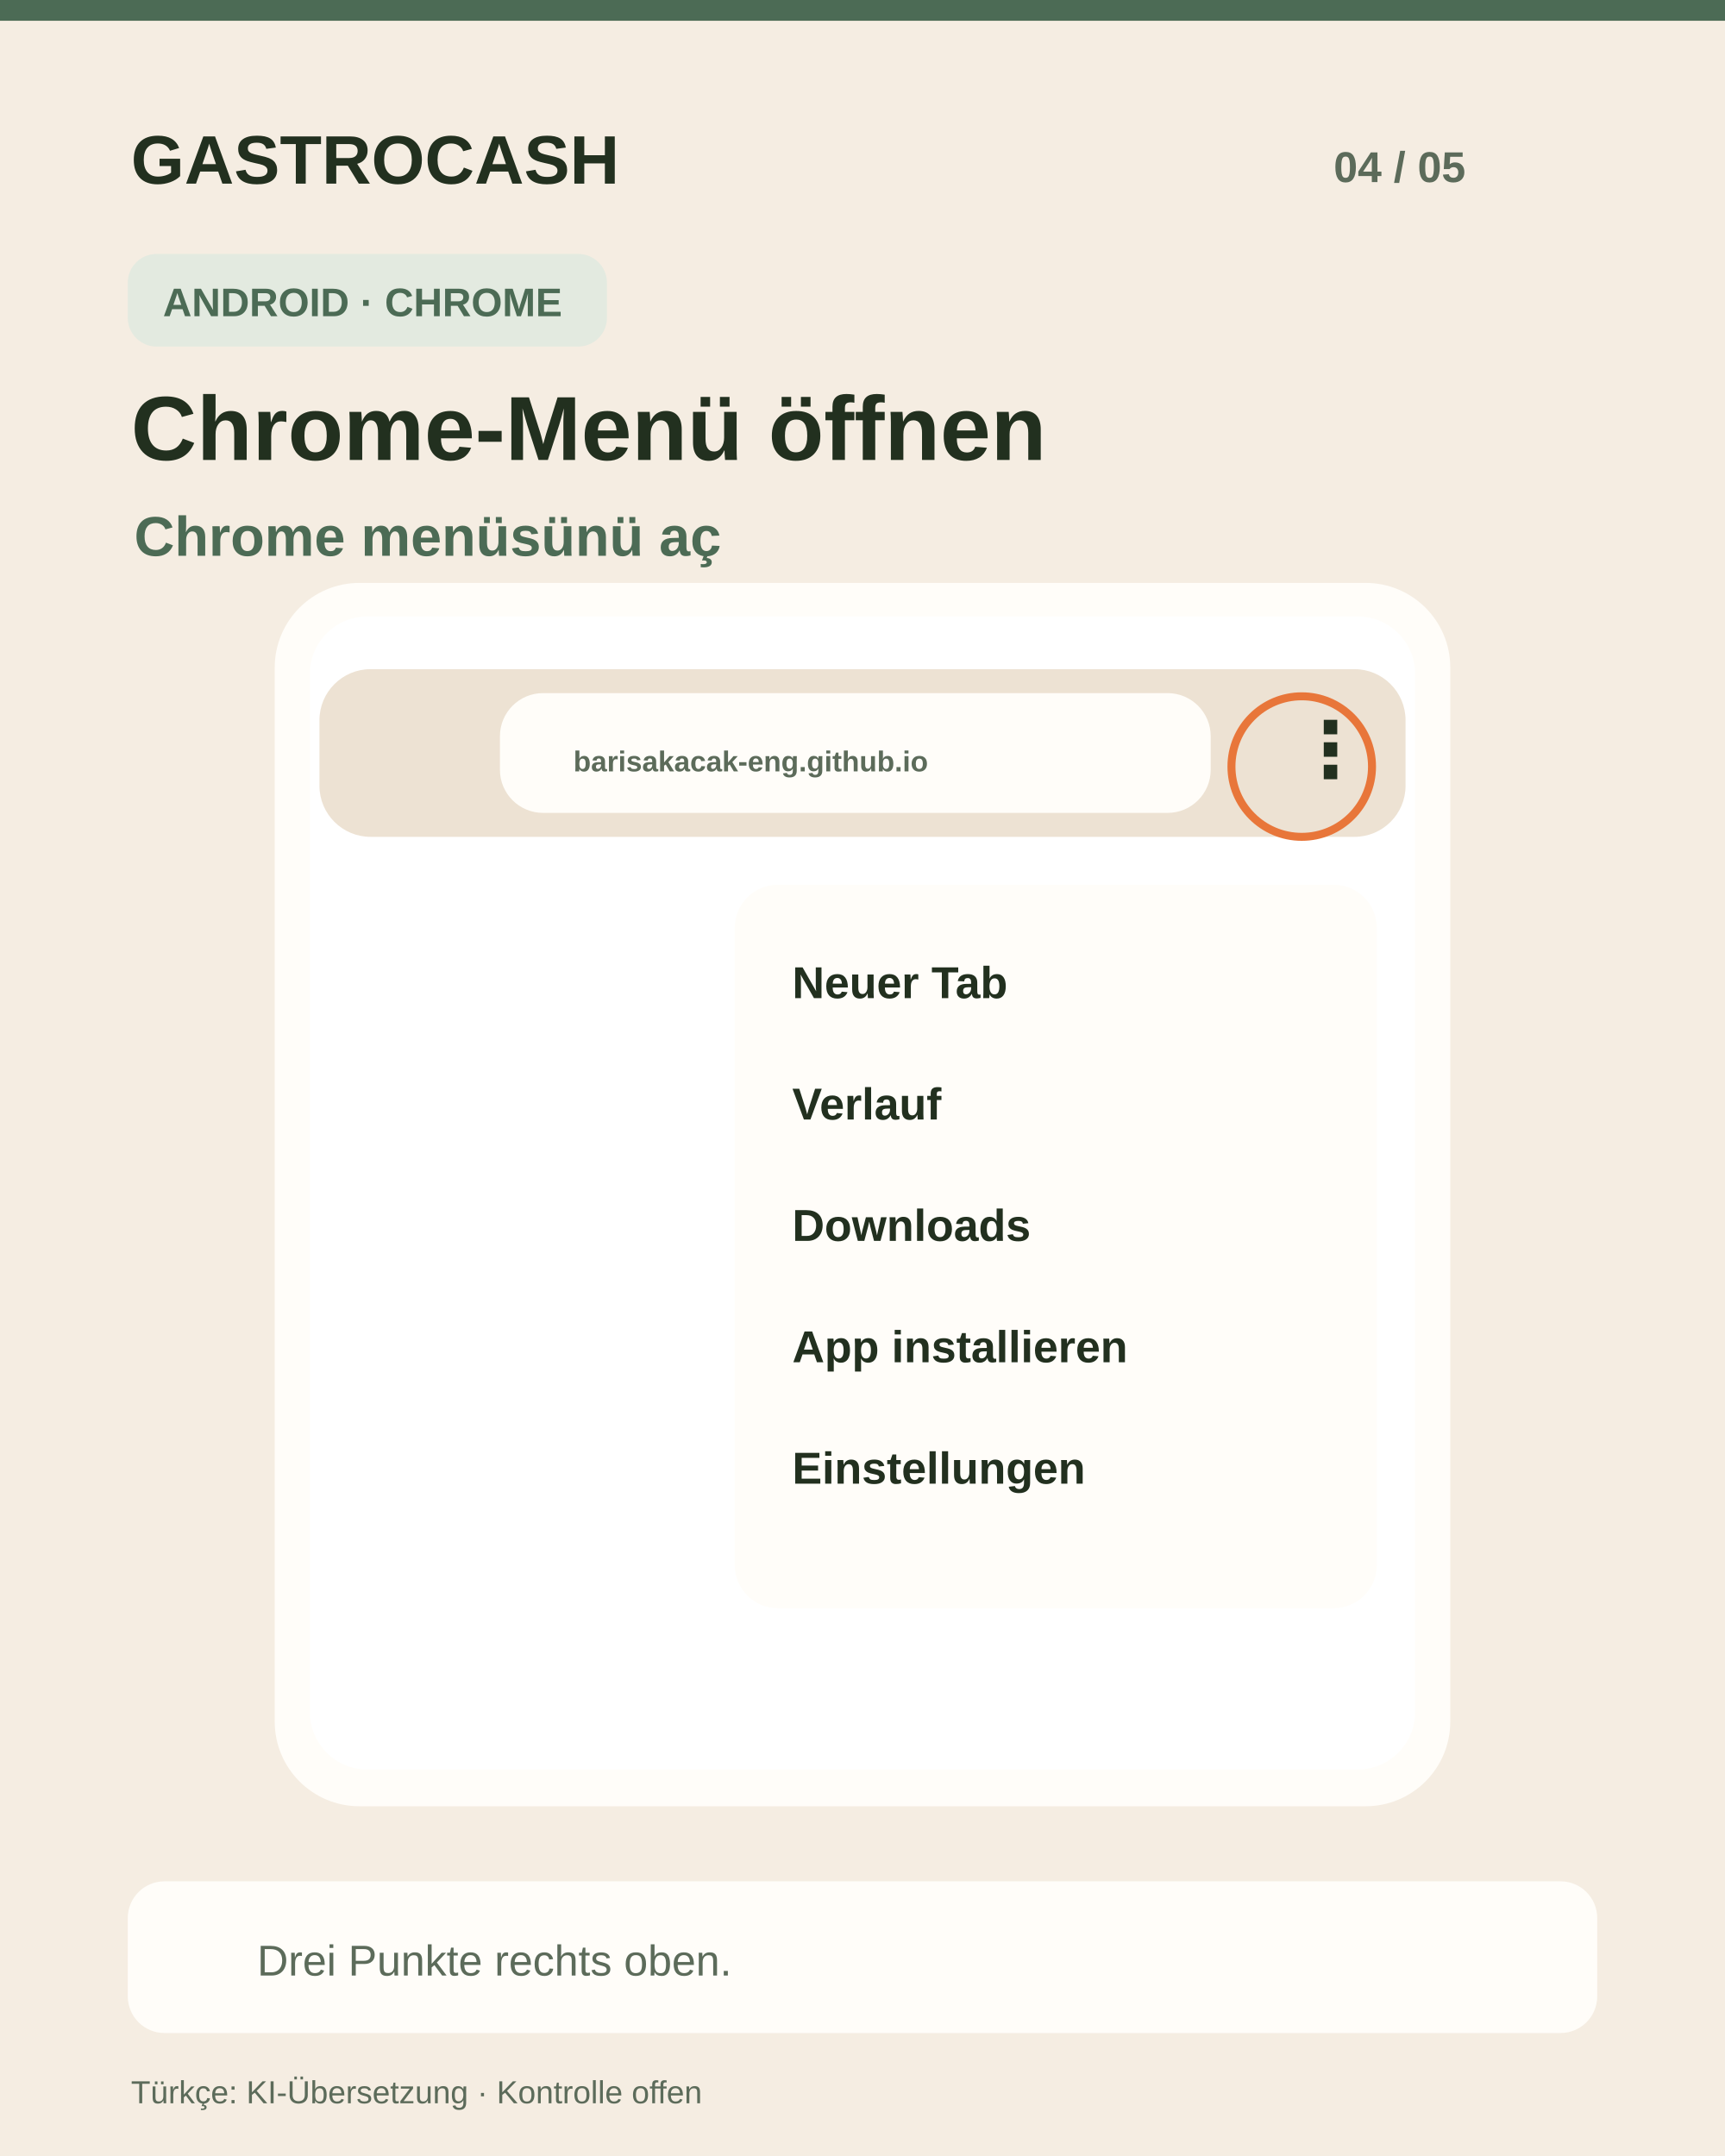
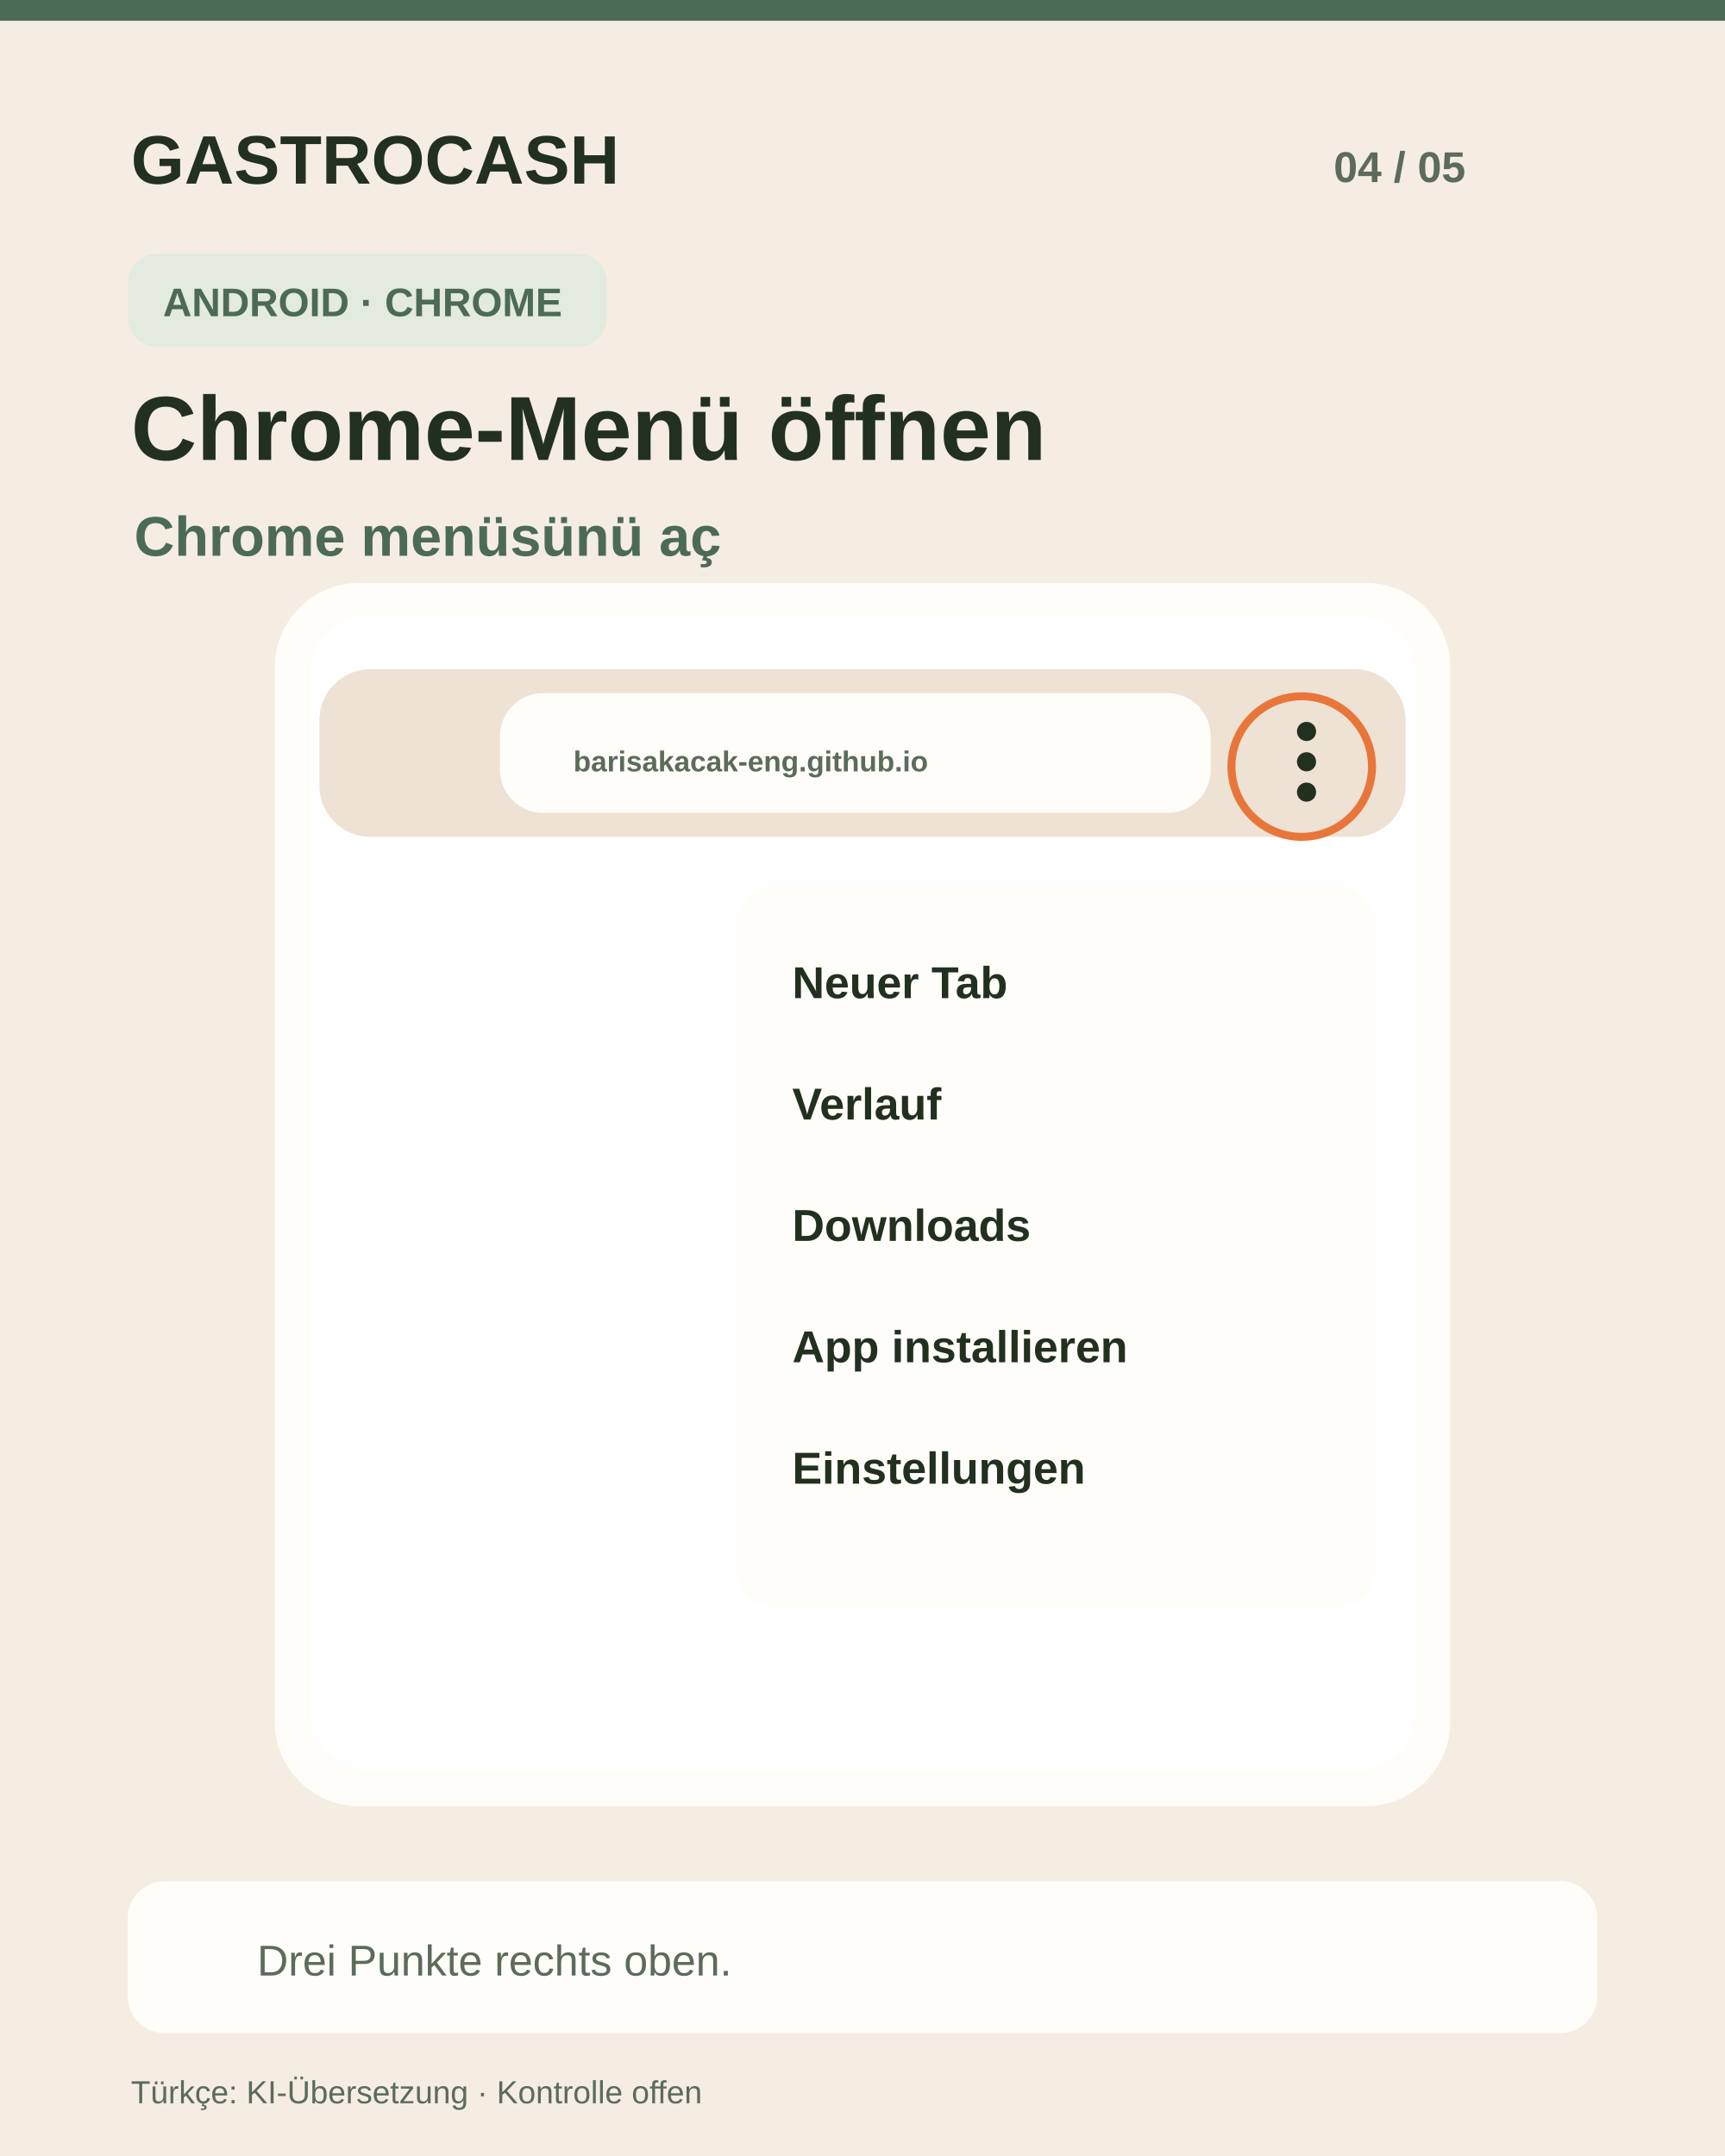
<svg xmlns="http://www.w3.org/2000/svg" width="1080" height="1350" viewBox="0 0 1080 1350">
  <rect x="0" y="0" width="1080" height="1350" rx="0" fill="#F5EDE2" />
  <rect x="0" y="0" width="1080" height="13" rx="0" fill="#4C6B55" />
  <text x="82" y="115" fill="#22301F" font-size="43" font-family="Arial,sans-serif" font-weight="800">GASTROCASH</text>
  <text x="835" y="114" fill="#5C6B5A" font-size="27" font-family="Arial,sans-serif" font-weight="600">04 / 05</text>
  <rect x="80" y="159" width="300" height="58" rx="18" fill="#E3EAE0" />
  <text x="102" y="198" fill="#4C6B55" font-size="25" font-family="Arial,sans-serif" font-weight="700">ANDROID · CHROME</text>
  <text x="82" y="288" fill="#22301F" font-size="57" font-family="Arial,sans-serif" font-weight="750">Chrome-Menü öffnen</text>
  <text x="84" y="348" fill="#4C6B55" font-size="35" font-family="Arial,sans-serif" font-weight="600">Chrome menüsünü aç</text>
  <rect x="172" y="365" width="736" height="766" rx="53" fill="#FFFDF9" />
  <rect x="194" y="386" width="692" height="722" rx="36" fill="#FFFFFF" />
  <rect x="200" y="419" width="680" height="105" rx="32" fill="#EDE2D3" />
  <rect x="313" y="434" width="445" height="75" rx="27" fill="#FFFDF9" />
  <text x="359" y="483" fill="#5C6B5A" font-size="18" font-family="Arial,sans-serif" font-weight="600">barisakacak-eng.github.io</text>
-   <text x="809" y="486" fill="#22301F" font-size="48" font-family="Arial,sans-serif" font-weight="600">⋮</text>
+   <circle cx="818" cy="458" r="6" fill="#22301F" />
+   <circle cx="818" cy="477" r="6" fill="#22301F" />
+   <circle cx="818" cy="496" r="6" fill="#22301F" />
  <rect x="460" y="554" width="402" height="453" rx="27" fill="#FFFDF9" />
  <text x="496" y="625" fill="#22301F" font-size="28" font-family="Arial,sans-serif" font-weight="650">Neuer Tab</text>
  <text x="496" y="701" fill="#22301F" font-size="28" font-family="Arial,sans-serif" font-weight="650">Verlauf</text>
  <text x="496" y="777" fill="#22301F" font-size="28" font-family="Arial,sans-serif" font-weight="650">Downloads</text>
  <text x="496" y="853" fill="#22301F" font-size="28" font-family="Arial,sans-serif" font-weight="650">App installieren</text>
  <text x="496" y="929" fill="#22301F" font-size="28" font-family="Arial,sans-serif" font-weight="650">Einstellungen</text>
  <circle cx="815" cy="480" r="44" fill="none" stroke="#E8763A" stroke-width="5" />
  <rect x="80" y="1178" width="920" height="95" rx="23" fill="#FFFDF9" />
  <text x="161" y="1237" fill="#5C6B5A" font-size="27" font-family="Arial,sans-serif" font-weight="500">Drei Punkte rechts oben.</text>
  <text x="82" y="1317" fill="#5C6B5A" font-size="20" font-family="Arial,sans-serif" font-weight="500">Türkçe: KI-Übersetzung · Kontrolle offen</text>
</svg>
